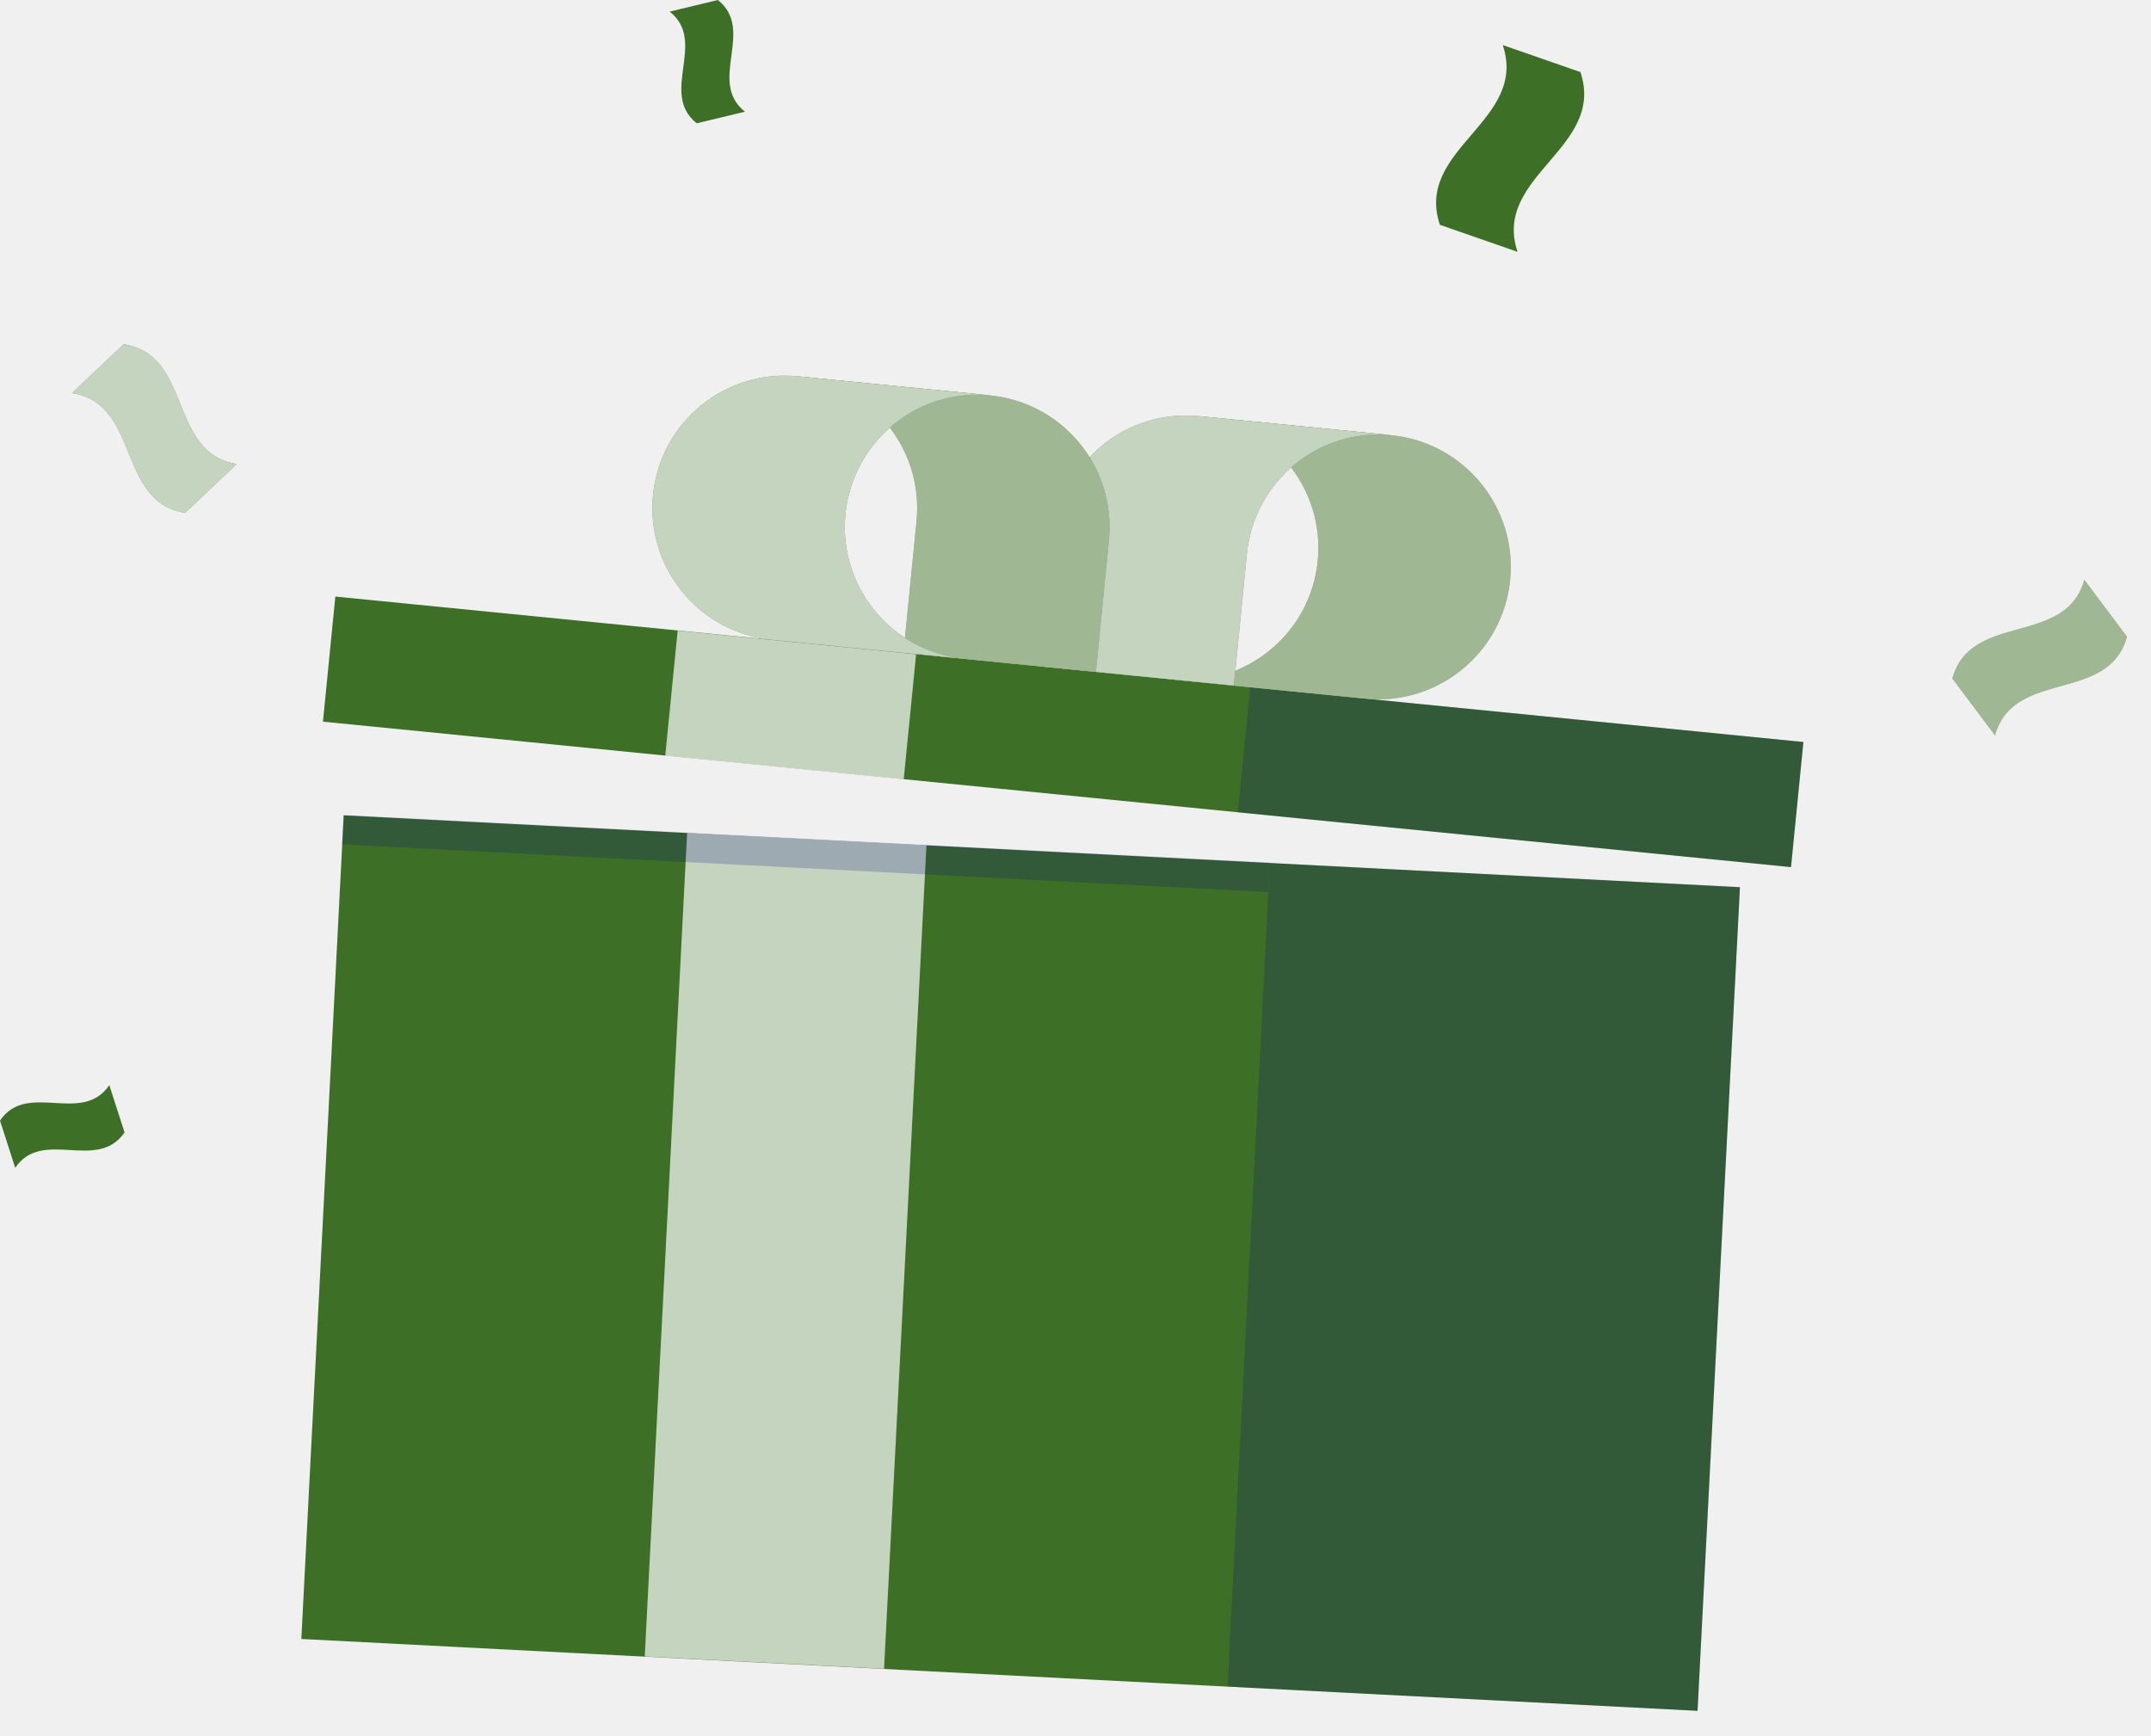
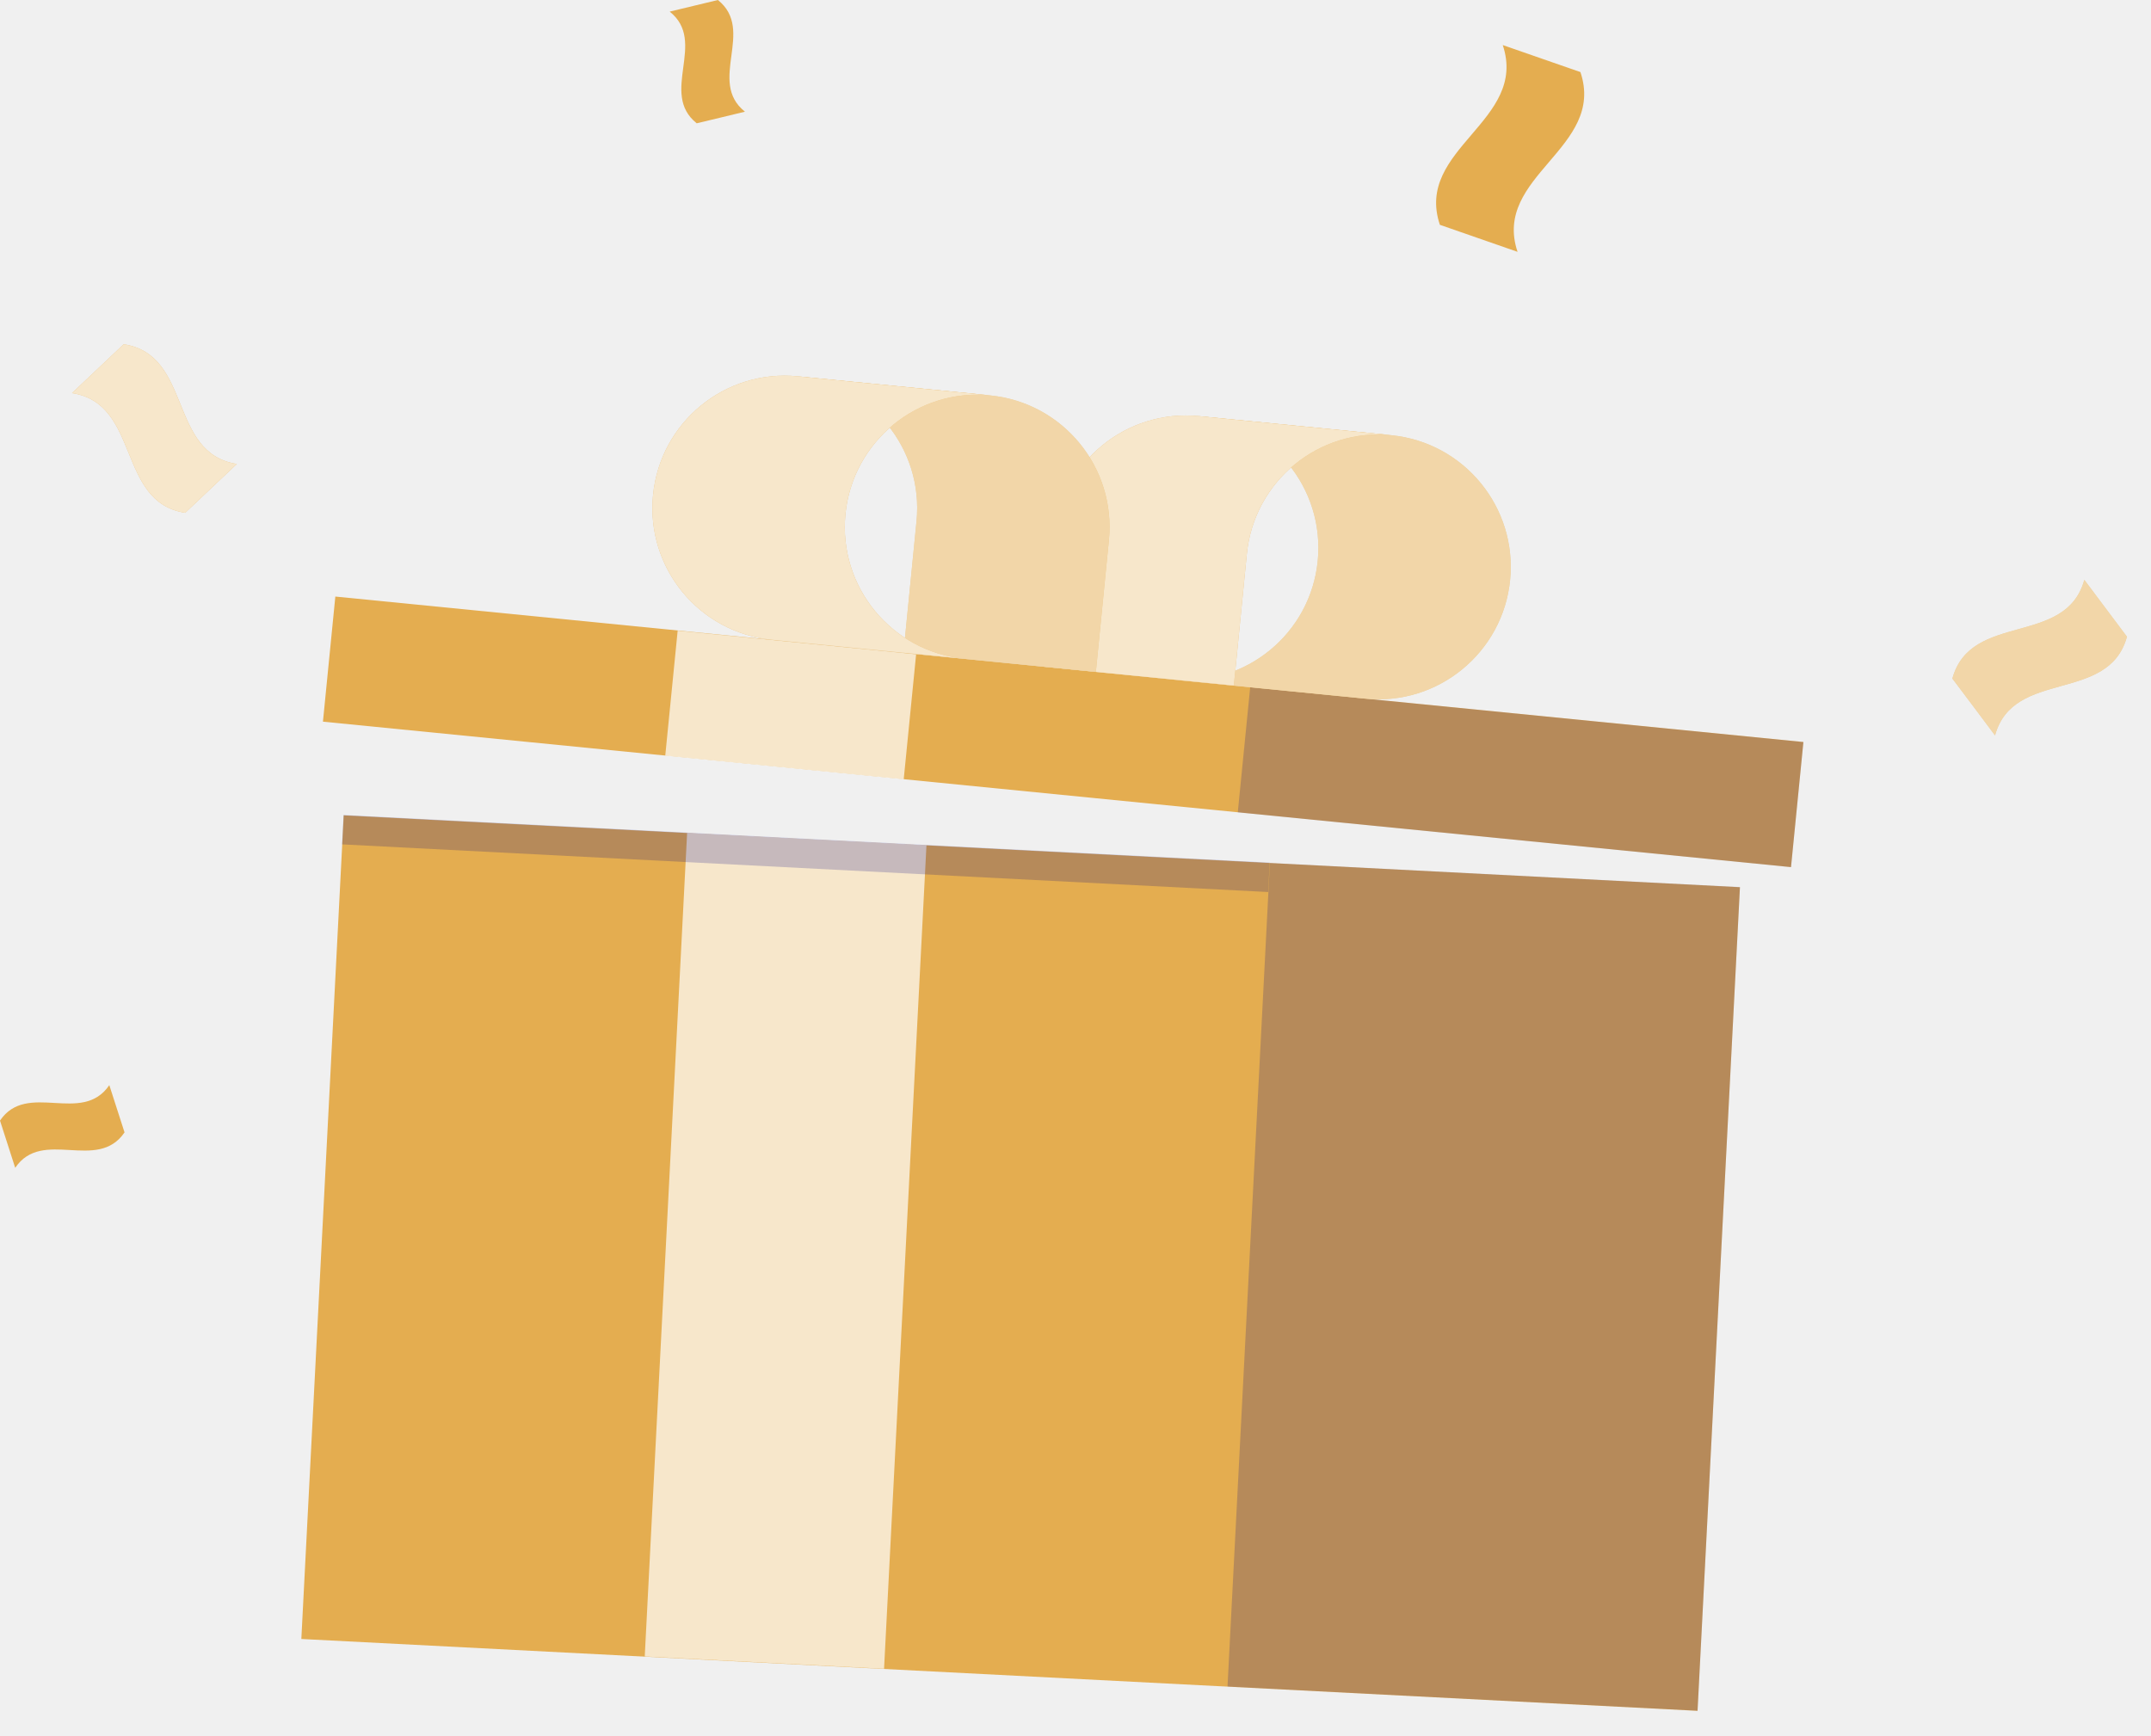
<svg xmlns="http://www.w3.org/2000/svg" width="88" height="71" viewBox="0 0 88 71" fill="none">
-   <path d="M71.183 36.303L14.062 33.363L12.328 67.064L69.448 70.004L71.183 36.303Z" fill="#3E6F26" />
+   <path d="M71.183 36.303L14.062 33.363L12.328 67.064L69.448 70.004L71.183 36.303Z" fill="#E4AD50" />
  <path opacity="0.7" d="M37.903 34.582L28.111 34.078L26.377 67.779L36.168 68.283L37.903 34.582Z" fill="white" />
  <path opacity="0.2" d="M71.184 36.298L51.953 35.309L50.219 69.01L69.45 69.999L71.184 36.298Z" fill="#000080" />
  <path opacity="0.2" d="M13.993 34.55L51.883 36.5L51.945 35.298L14.055 33.347L13.993 34.55Z" fill="#000080" />
-   <path d="M73.779 30.361L13.719 24.41L13.212 29.529L73.272 35.48L73.779 30.361Z" fill="#3E6F26" />
+   <path d="M73.779 30.361L13.719 24.41L13.212 29.529L73.272 35.48L73.779 30.361Z" fill="#E4AD50" />
  <path opacity="0.7" d="M37.48 26.771L27.724 25.805L27.216 30.923L36.972 31.89L37.48 26.771Z" fill="white" />
  <path opacity="0.2" d="M73.78 30.364L51.147 28.121L50.639 33.24L73.273 35.482L73.78 30.364Z" fill="#000080" />
-   <path d="M53.91 22.953C54.204 19.98 52.034 17.326 49.053 17.031L56.924 17.809C59.897 18.104 62.075 20.758 61.781 23.731C61.486 26.704 58.832 28.883 55.859 28.588L50.469 28.056L47.98 27.81C50.969 28.097 53.615 25.926 53.91 22.953Z" fill="#3E6F26" />
+   <path d="M53.91 22.953C54.204 19.98 52.034 17.326 49.053 17.031L56.924 17.809C59.897 18.104 62.075 20.758 61.781 23.731C61.486 26.704 58.832 28.883 55.859 28.588L50.469 28.056L47.98 27.81C50.969 28.097 53.615 25.926 53.91 22.953Z" fill="#E4AD50" />
  <path opacity="0.5" d="M53.91 22.953C54.204 19.98 52.034 17.326 49.053 17.031L56.924 17.809C59.897 18.104 62.075 20.758 61.781 23.731C61.486 26.704 58.832 28.883 55.859 28.588L50.469 28.056L47.98 27.81C50.969 28.097 53.615 25.926 53.91 22.953Z" fill="white" />
-   <path d="M49.061 17.027L56.932 17.805C53.959 17.51 51.305 19.68 51.01 22.662L50.478 28.051L42.606 27.273L43.139 21.884C43.434 18.902 46.079 16.732 49.061 17.027Z" fill="#3E6F26" />
+   <path d="M49.061 17.027L56.932 17.805C53.959 17.51 51.305 19.68 51.01 22.662L50.478 28.051L42.606 27.273L43.139 21.884C43.434 18.902 46.079 16.732 49.061 17.027Z" fill="#E4AD50" />
  <path opacity="0.7" d="M49.061 17.027L56.932 17.805C53.959 17.51 51.305 19.68 51.01 22.662L50.478 28.051L42.606 27.273L43.139 21.884C43.434 18.902 46.079 16.732 49.061 17.027Z" fill="white" />
-   <path d="M40.51 16.18L32.639 15.402C35.612 15.697 37.791 18.351 37.496 21.324L36.963 26.713L44.834 27.492L45.367 22.102C45.662 19.129 43.491 16.475 40.51 16.18Z" fill="#3E6F26" />
+   <path d="M40.51 16.18L32.639 15.402C35.612 15.697 37.791 18.351 37.496 21.324L36.963 26.713L44.834 27.492L45.367 22.102C45.662 19.129 43.491 16.475 40.51 16.18Z" fill="#E4AD50" />
  <path opacity="0.5" d="M40.51 16.18L32.639 15.402C35.612 15.697 37.791 18.351 37.496 21.324L36.963 26.713L44.834 27.492L45.367 22.102C45.662 19.129 43.491 16.475 40.51 16.18Z" fill="white" />
-   <path d="M34.588 21.033C34.883 18.06 37.537 15.881 40.51 16.176L32.639 15.398C29.666 15.103 27.012 17.273 26.717 20.255C26.422 23.228 28.593 25.882 31.574 26.177L36.964 26.709L39.453 26.955C36.472 26.66 34.294 24.006 34.588 21.033Z" fill="#3E6F26" />
+   <path d="M34.588 21.033C34.883 18.06 37.537 15.881 40.51 16.176L32.639 15.398C29.666 15.103 27.012 17.273 26.717 20.255C26.422 23.228 28.593 25.882 31.574 26.177L36.964 26.709L39.453 26.955C36.472 26.66 34.294 24.006 34.588 21.033Z" fill="#E4AD50" />
  <path opacity="0.7" d="M34.588 21.033C34.883 18.06 37.537 15.881 40.51 16.176L32.639 15.398C29.666 15.103 27.012 17.273 26.717 20.255C26.422 23.228 28.593 25.882 31.574 26.177L36.964 26.709L39.453 26.955C36.472 26.66 34.294 24.006 34.588 21.033Z" fill="white" />
-   <path d="M62.085 10.305C61.029 9.936 59.972 9.567 58.907 9.199C57.859 6.078 62.528 4.964 61.479 1.844C62.536 2.212 63.592 2.581 64.657 2.949C65.706 6.07 61.037 7.192 62.085 10.305Z" fill="#3E6F26" />
-   <path d="M9.689 18.984C8.985 19.647 8.28 20.319 7.576 20.982C4.767 20.548 5.758 16.518 2.948 16.084C3.653 15.421 4.357 14.749 5.061 14.086C7.879 14.52 6.88 18.55 9.689 18.984Z" fill="#3E6F26" />
+   <path d="M62.085 10.305C61.029 9.936 59.972 9.567 58.907 9.199C57.859 6.078 62.528 4.964 61.479 1.844C62.536 2.212 63.592 2.581 64.657 2.949C65.706 6.07 61.037 7.192 62.085 10.305Z" fill="#E4AD50" />
+   <path d="M9.689 18.984C8.985 19.647 8.28 20.319 7.576 20.982C4.767 20.548 5.758 16.518 2.948 16.084C3.653 15.421 4.357 14.749 5.061 14.086C7.879 14.52 6.88 18.55 9.689 18.984Z" fill="#E4AD50" />
  <path opacity="0.7" d="M9.689 18.984C8.985 19.647 8.28 20.319 7.576 20.982C4.767 20.548 5.758 16.518 2.948 16.084C3.653 15.421 4.357 14.749 5.061 14.086C7.879 14.52 6.88 18.55 9.689 18.984Z" fill="white" />
-   <path d="M81.619 30.091C81.037 29.312 80.456 28.534 79.874 27.765C80.628 25.021 84.518 26.47 85.272 23.727C85.853 24.505 86.435 25.283 87.016 26.053C86.263 28.797 82.372 27.347 81.619 30.091Z" fill="#3E6F26" />
+   <path d="M81.619 30.091C81.037 29.312 80.456 28.534 79.874 27.765C80.628 25.021 84.518 26.47 85.272 23.727C85.853 24.505 86.435 25.283 87.016 26.053C86.263 28.797 82.372 27.347 81.619 30.091Z" fill="#E4AD50" />
  <path opacity="0.5" d="M81.619 30.091C81.037 29.312 80.456 28.534 79.874 27.765C80.628 25.021 84.518 26.47 85.272 23.727C85.853 24.505 86.435 25.283 87.016 26.053C86.263 28.797 82.372 27.347 81.619 30.091Z" fill="white" />
-   <path d="M30.477 4.57C29.822 4.726 29.167 4.89 28.503 5.045C26.955 3.809 28.954 1.712 27.398 0.475C28.053 0.319 28.708 0.156 29.371 0C30.919 1.245 28.921 3.334 30.477 4.57Z" fill="#3E6F26" />
-   <path d="M4.472 44.402C4.677 45.049 4.89 45.688 5.095 46.335C3.981 47.973 1.736 46.139 0.622 47.785C0.418 47.138 0.205 46.499 0 45.852C1.114 44.214 3.35 46.049 4.472 44.402Z" fill="#3E6F26" />
+   <path d="M30.477 4.57C29.822 4.726 29.167 4.89 28.503 5.045C26.955 3.809 28.954 1.712 27.398 0.475C28.053 0.319 28.708 0.156 29.371 0C30.919 1.245 28.921 3.334 30.477 4.57Z" fill="#E4AD50" />
+   <path d="M4.472 44.402C4.677 45.049 4.89 45.688 5.095 46.335C3.981 47.973 1.736 46.139 0.622 47.785C0.418 47.138 0.205 46.499 0 45.852C1.114 44.214 3.35 46.049 4.472 44.402Z" fill="#E4AD50" />
</svg>
